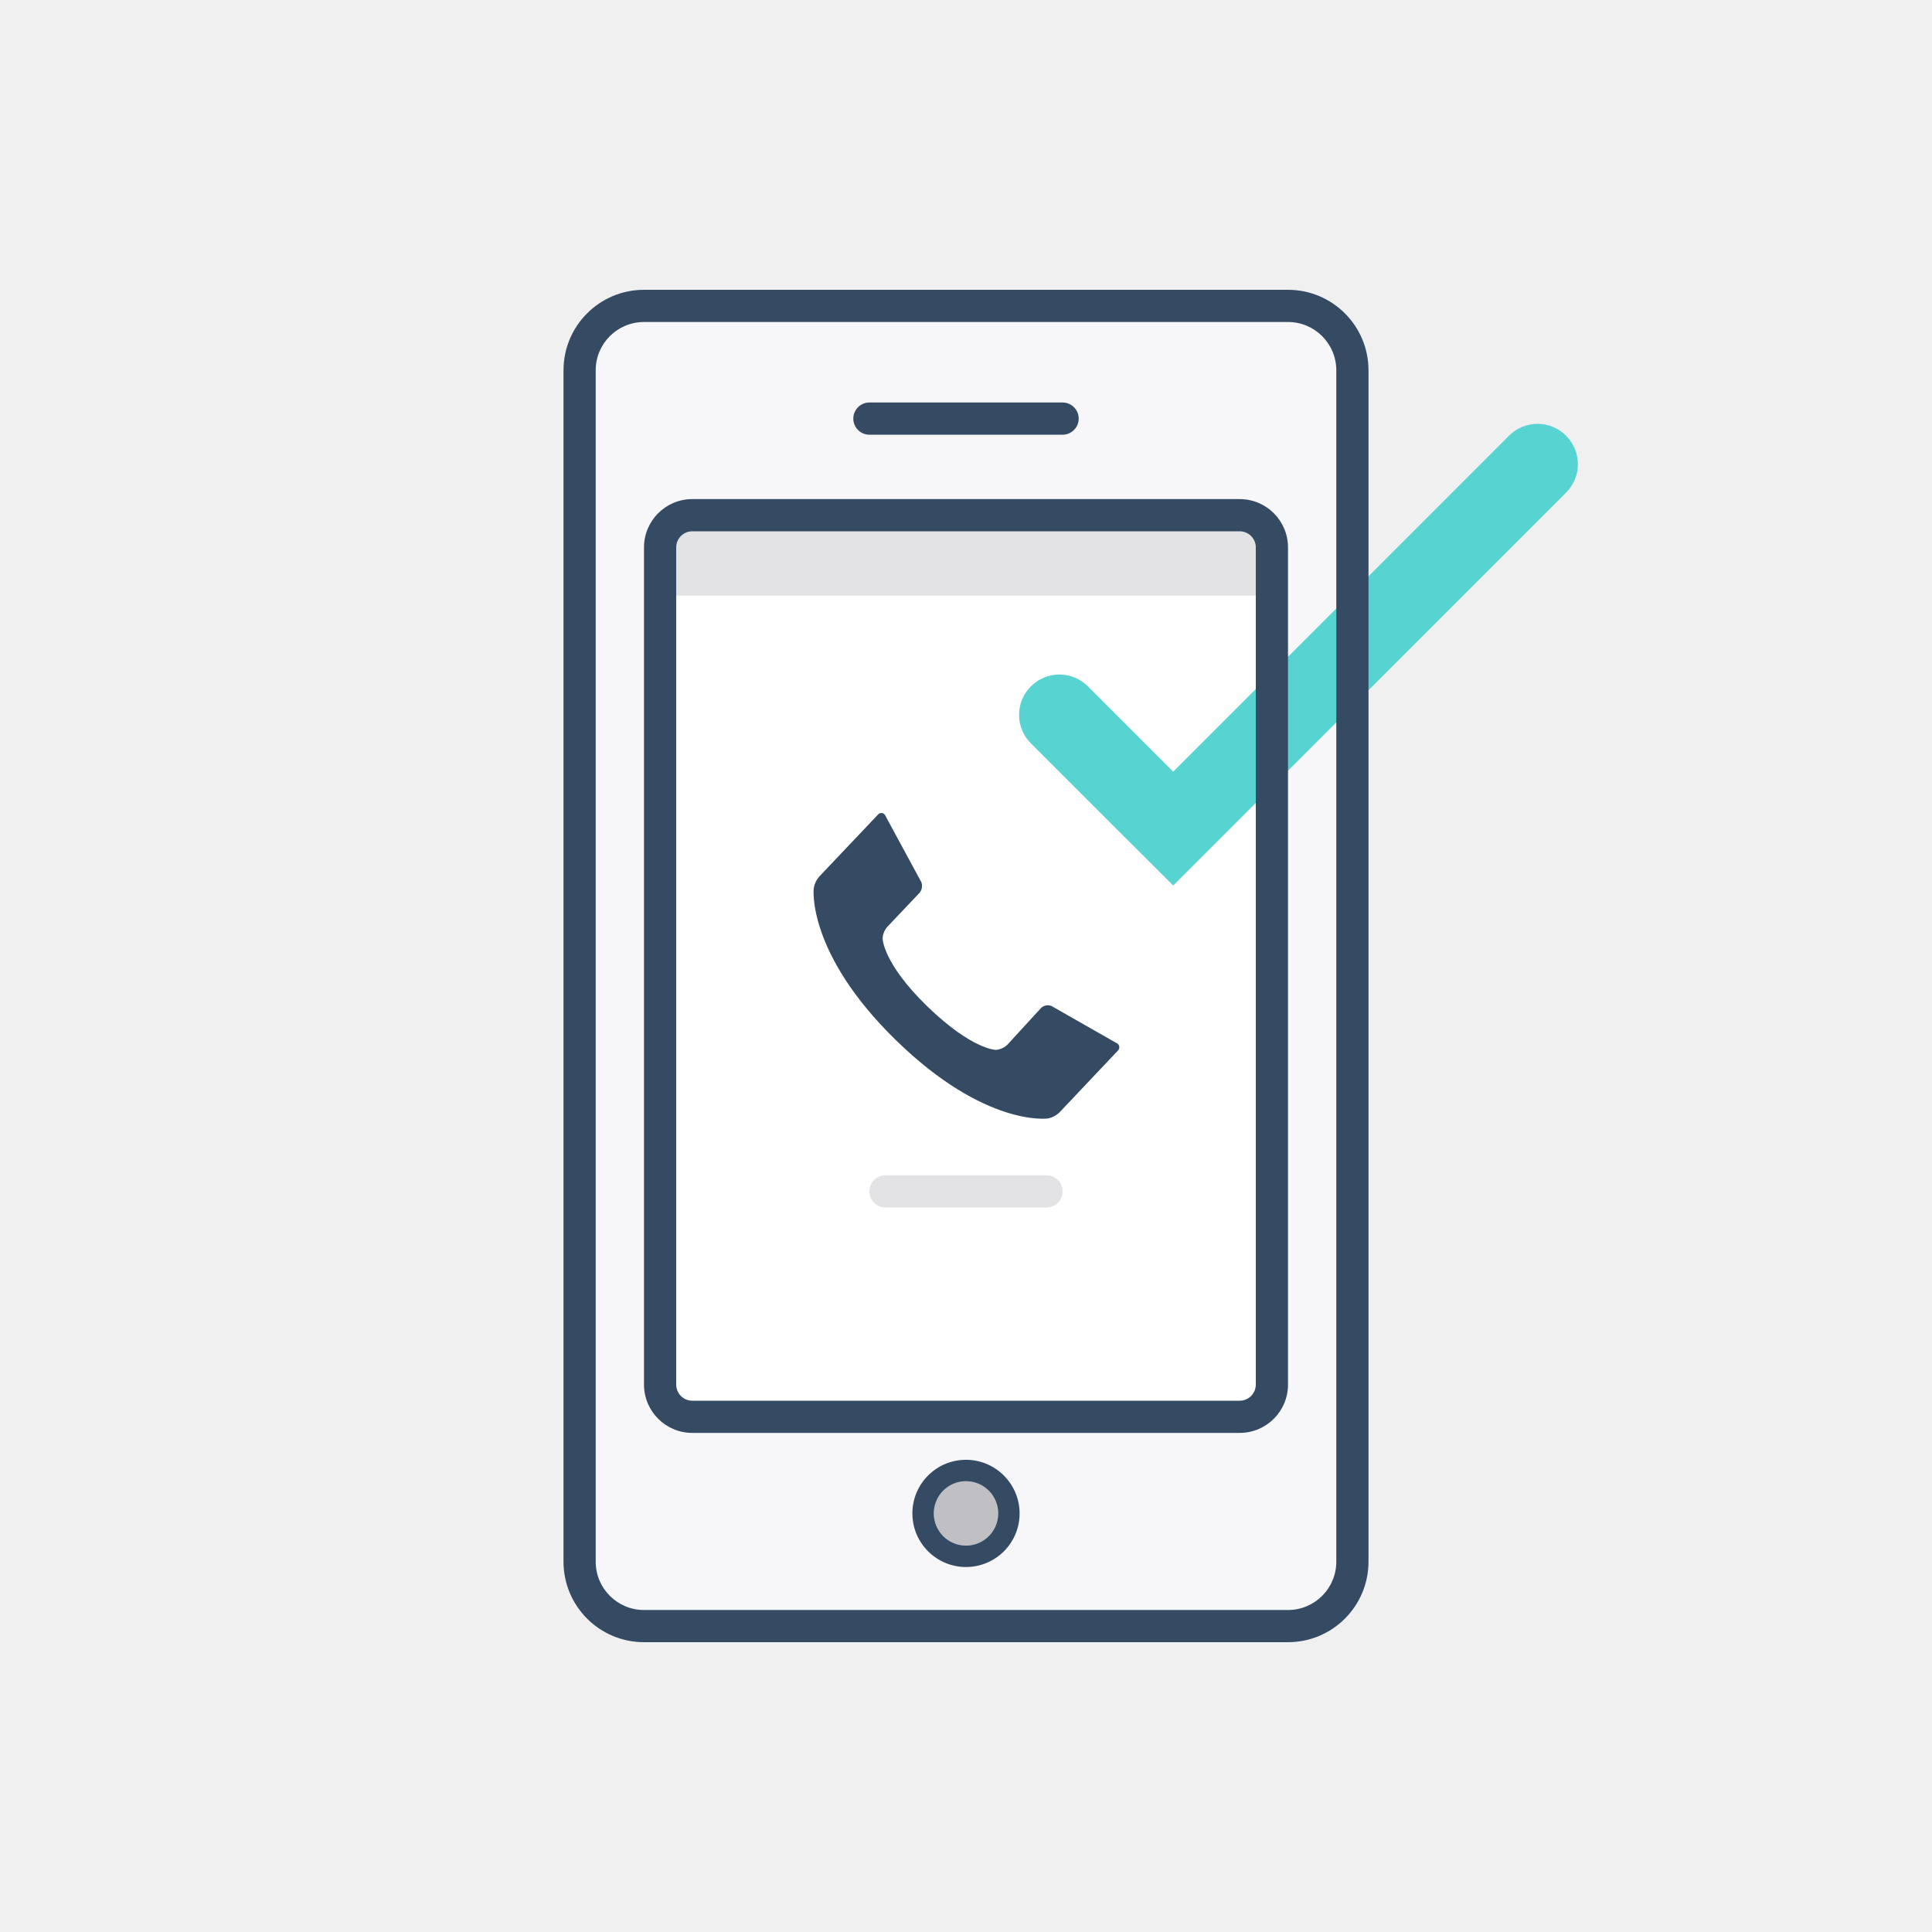
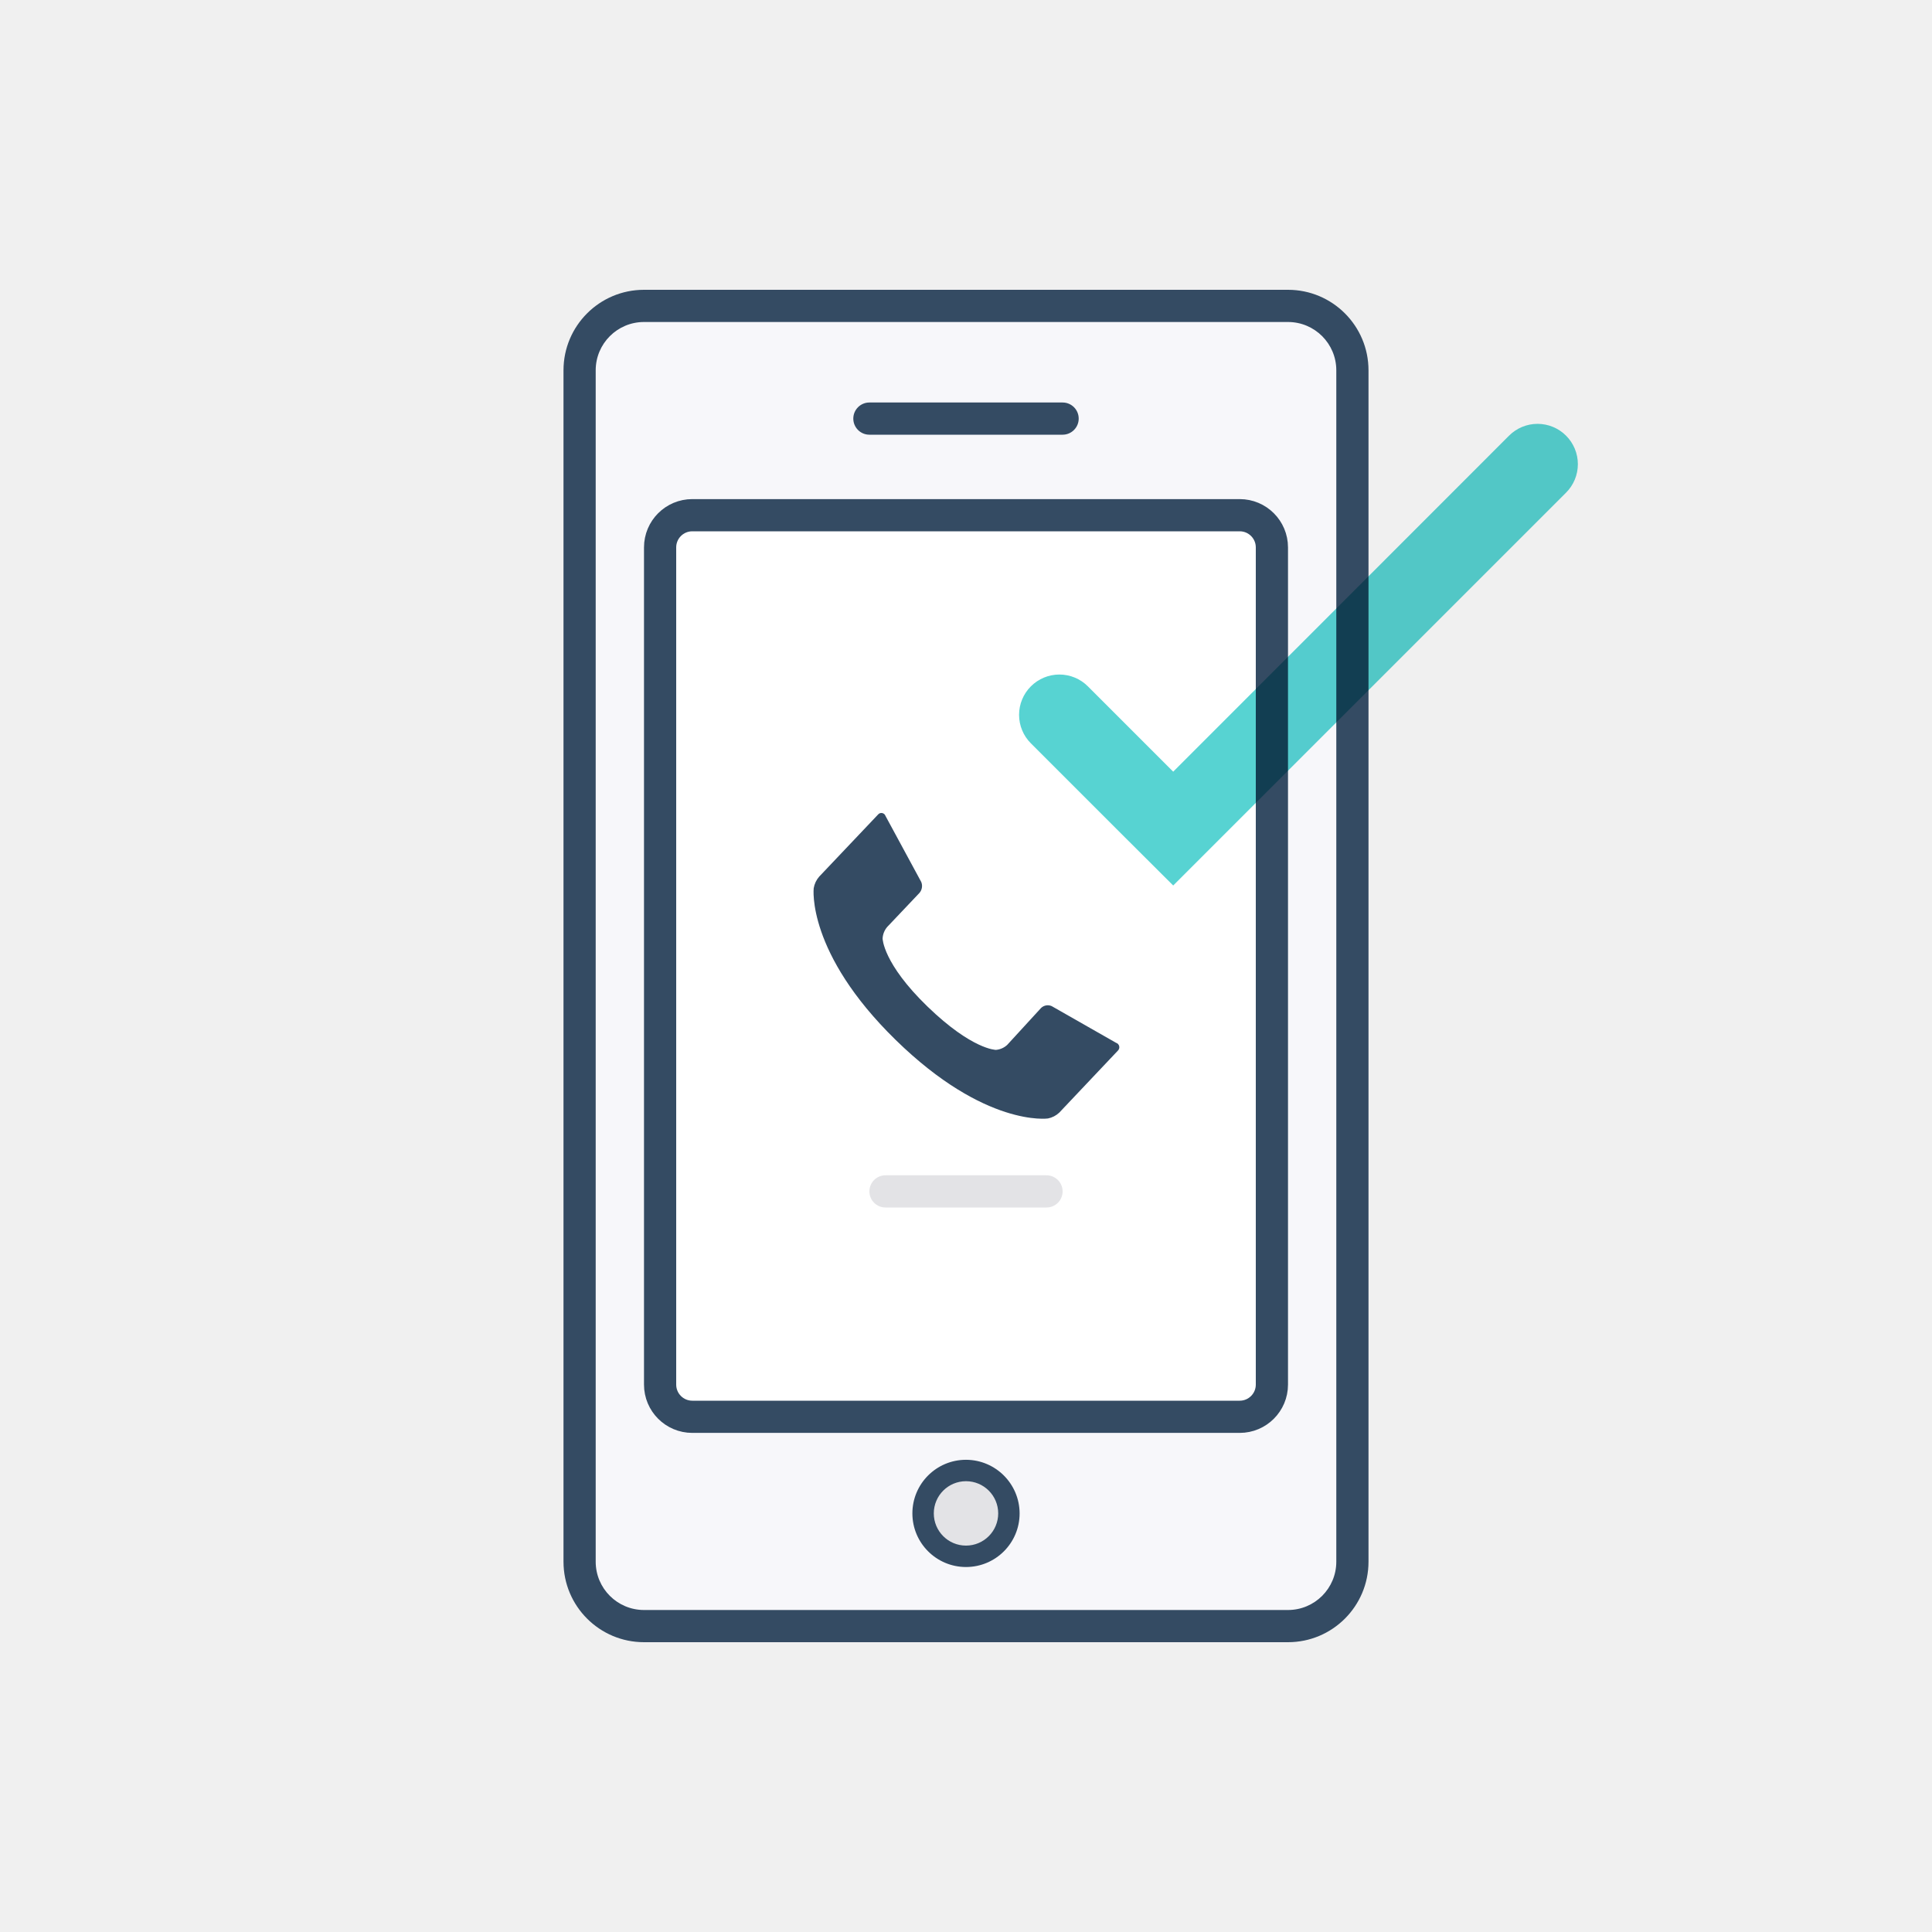
<svg xmlns="http://www.w3.org/2000/svg" width="120" height="120" viewBox="0 0 120 120">
-   <g id="bounding">
-     <rect width="120" height="120" fill="none" />
-   </g>
-   <g id="illu">
-     <rect x="35" y="18" width="50" height="84" rx="5" ry="5" fill="#f7f7fa" />
-     <circle cx="60" cy="94" r="2" fill="#c0c0c4" />
-     <path d="M60,92a2,2,0,1,1-2,2,2,2,0,0,1,2-2m0-1.33A3.33,3.33,0,1,0,63.33,94,3.34,3.34,0,0,0,60,90.67Z" fill="#344b63" />
-     <rect x="53" y="25" width="14" height="2" rx="1" ry="1" fill="#344b63" />
-     <rect x="41" y="32" width="38" height="56" rx="2" ry="2" fill="#fff" />
-     <path d="M43,32H77a2,2,0,0,1,2,2v3a0,0,0,0,1,0,0H41a0,0,0,0,1,0,0V34A2,2,0,0,1,43,32Z" fill="#e3e3e6" />
-     <path d="M72.87,47.93l-5.3-5.3a2.5,2.5,0,0,0-3.54,0h0a2.5,2.5,0,0,0,0,3.54l5.3,5.3L72.87,55l3.54-3.54L97.27,30.6a2.5,2.5,0,0,0,0-3.54h0a2.5,2.5,0,0,0-3.54,0Z" fill="#57d3d2" />
-     <rect x="54" y="73" width="12" height="2" rx="1" ry="1" fill="#e3e3e6" />
-     <path d="M69.32,64.77l-4-2.28a.6.6,0,0,0-.66.12L62.56,64.9a1.17,1.17,0,0,1-.7.31s-1.47,0-4.25-2.69-2.79-4.23-2.79-4.23a1.2,1.2,0,0,1,.29-.72l2-2.11a.66.66,0,0,0,.11-.68L55,50.68a.27.27,0,0,0-.47-.08l-3.65,3.85a1.46,1.46,0,0,0-.34.72s-.46,4,5.1,9.43,9.45,4.87,9.45,4.87a1.43,1.43,0,0,0,.7-.36l3.65-3.86A.29.29,0,0,0,69.32,64.77Z" fill="#344b63" />
-     <path d="M77,89H43a3,3,0,0,1-3-3V34a3,3,0,0,1,3-3H77a3,3,0,0,1,3,3V86A3,3,0,0,1,77,89ZM43,33a1,1,0,0,0-1,1V86a1,1,0,0,0,1,1H77a1,1,0,0,0,1-1V34a1,1,0,0,0-1-1Z" fill="#344b63" />
-     <path d="M80,20a3,3,0,0,1,3,3V97a3,3,0,0,1-3,3H40a3,3,0,0,1-3-3V23a3,3,0,0,1,3-3H80m0-2H40a5,5,0,0,0-5,5V97a5,5,0,0,0,5,5H80a5,5,0,0,0,5-5V23a5,5,0,0,0-5-5Z" fill="#344b63" />
+   <g fill="none" fill-rule="evenodd">
+     <rect width="120" height="120" />
+     <g transform="translate(35 18)">
+       <g fill-rule="nonzero">
+         <rect width="48" height="82" x="1" y="1" fill="#F7F7FA" rx="4" />
+         <path fill="#344B63" d="M45,2 C46.657,2 48,3.343 48,5 L48,79 C48,80.657 46.657,82 45,82 L5,82 C3.343,82 2,80.657 2,79 L2,5 C2,3.343 3.343,2 5,2 L45,2 Z M45,0 L5,0 C2.239,3.55271368e-15 0,2.239 0,5 L0,79 C0,81.761 2.239,84 5,84 L45,84 C47.761,84 50,81.761 50,79 L50,5 C50,2.239 47.761,3.55271368e-15 45,0 Z" />
+       </g>
+       <g fill-rule="nonzero" transform="translate(21 72)">
+         <circle cx="4" cy="4" r="2.67" fill="#E3E3E6" />
+         <path fill="#344B63" d="M4,2 C5.105,2 6,2.895 6,4 C6,5.105 5.105,6 4,6 C2.895,6 2,5.105 2,4 C2,2.895 2.895,2 4,2 Z M4,0.67 C2.161,0.67 0.67,2.161 0.67,4 C0.67,5.839 2.161,7.33 4,7.33 C5.839,7.33 7.33,5.839 7.33,4 C7.325,2.163 5.837,0.675 4,0.67 Z" />
+       </g>
+       <rect width="14" height="2" x="18" y="7" fill="#344B63" fill-rule="nonzero" rx="1" />
+       <g transform="translate(6 14)">
+         <rect width="38" height="56" fill="#FFF" fill-rule="nonzero" rx="2" />
+         <rect width="38" height="56" stroke="#344B63" stroke-width="2" rx="2" />
+       </g>
+       <path fill="#57D3D2" fill-rule="nonzero" d="M37.87,29.93 L32.57,24.63 C32.101,24.16 31.464,23.896 30.8,23.896 C30.136,23.896 29.499,24.16 29.03,24.63 C28.56,25.099 28.296,25.736 28.296,26.4 C28.296,27.064 28.56,27.701 29.03,28.17 L34.33,33.47 L37.87,37 L41.41,33.46 L62.27,12.6 C62.74,12.131 63.004,11.494 63.004,10.83 C63.004,10.166 62.74,9.529 62.27,9.06 C61.801,8.59 61.164,8.326 60.5,8.326 C59.836,8.326 59.199,8.59 58.73,9.06 L37.87,29.93 Z" style="mix-blend-mode:multiply" />
+       <rect width="12" height="2" x="19" y="55" fill="#E3E3E6" fill-rule="nonzero" rx="1" />
+       <path fill="#344B63" fill-rule="nonzero" d="M34.32,46.77 L30.32,44.49 C30.096,44.392 29.835,44.439 29.66,44.61 L27.56,46.9 C27.368,47.079 27.121,47.188 26.86,47.21 C26.86,47.21 25.39,47.21 22.61,44.52 C19.83,41.83 19.82,40.29 19.82,40.29 C19.834,40.025 19.936,39.771 20.11,39.57 L22.11,37.46 C22.271,37.272 22.314,37.009 22.22,36.78 L20,32.68 C19.969,32.585 19.887,32.516 19.789,32.499 C19.691,32.482 19.591,32.521 19.53,32.6 L15.88,36.45 C15.702,36.654 15.584,36.903 15.54,37.17 C15.54,37.17 15.08,41.17 20.64,46.6 C26.2,52.03 30.09,51.47 30.09,51.47 C30.352,51.418 30.595,51.293 30.79,51.11 L34.44,47.25 C34.511,47.178 34.539,47.074 34.515,46.976 C34.49,46.878 34.416,46.8 34.32,46.77 Z" />
+     </g>
  </g>
</svg>
